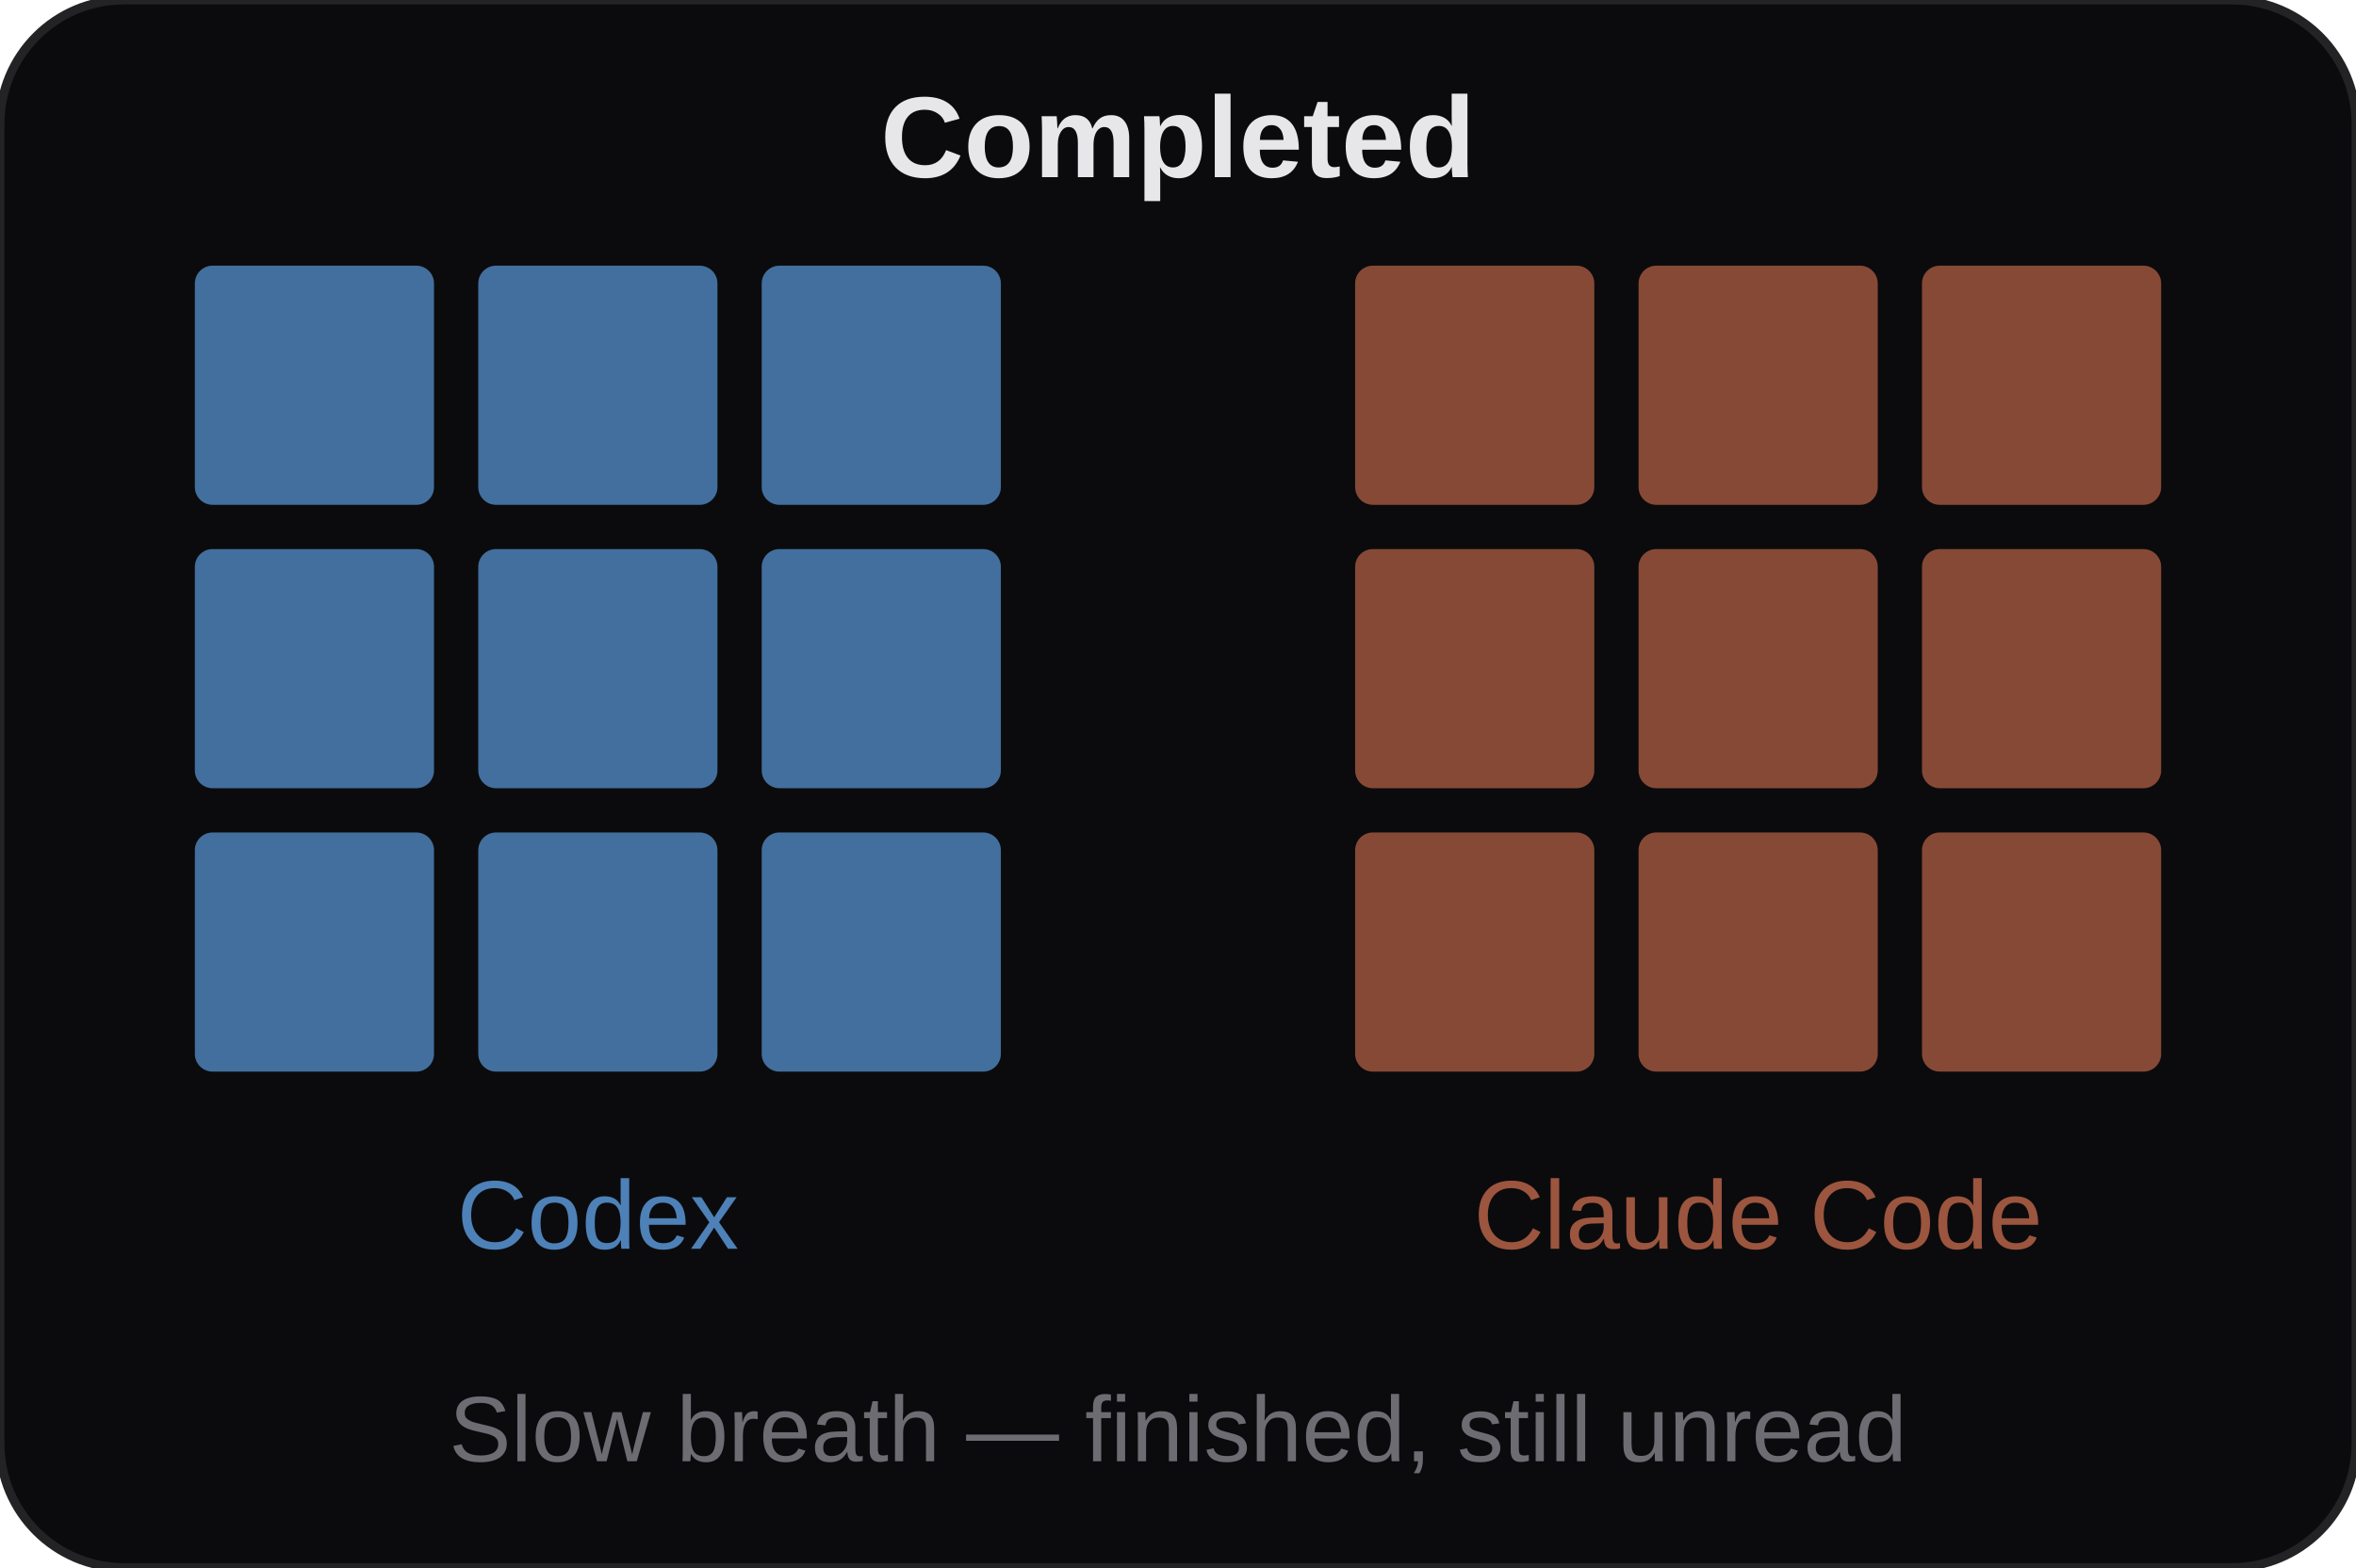
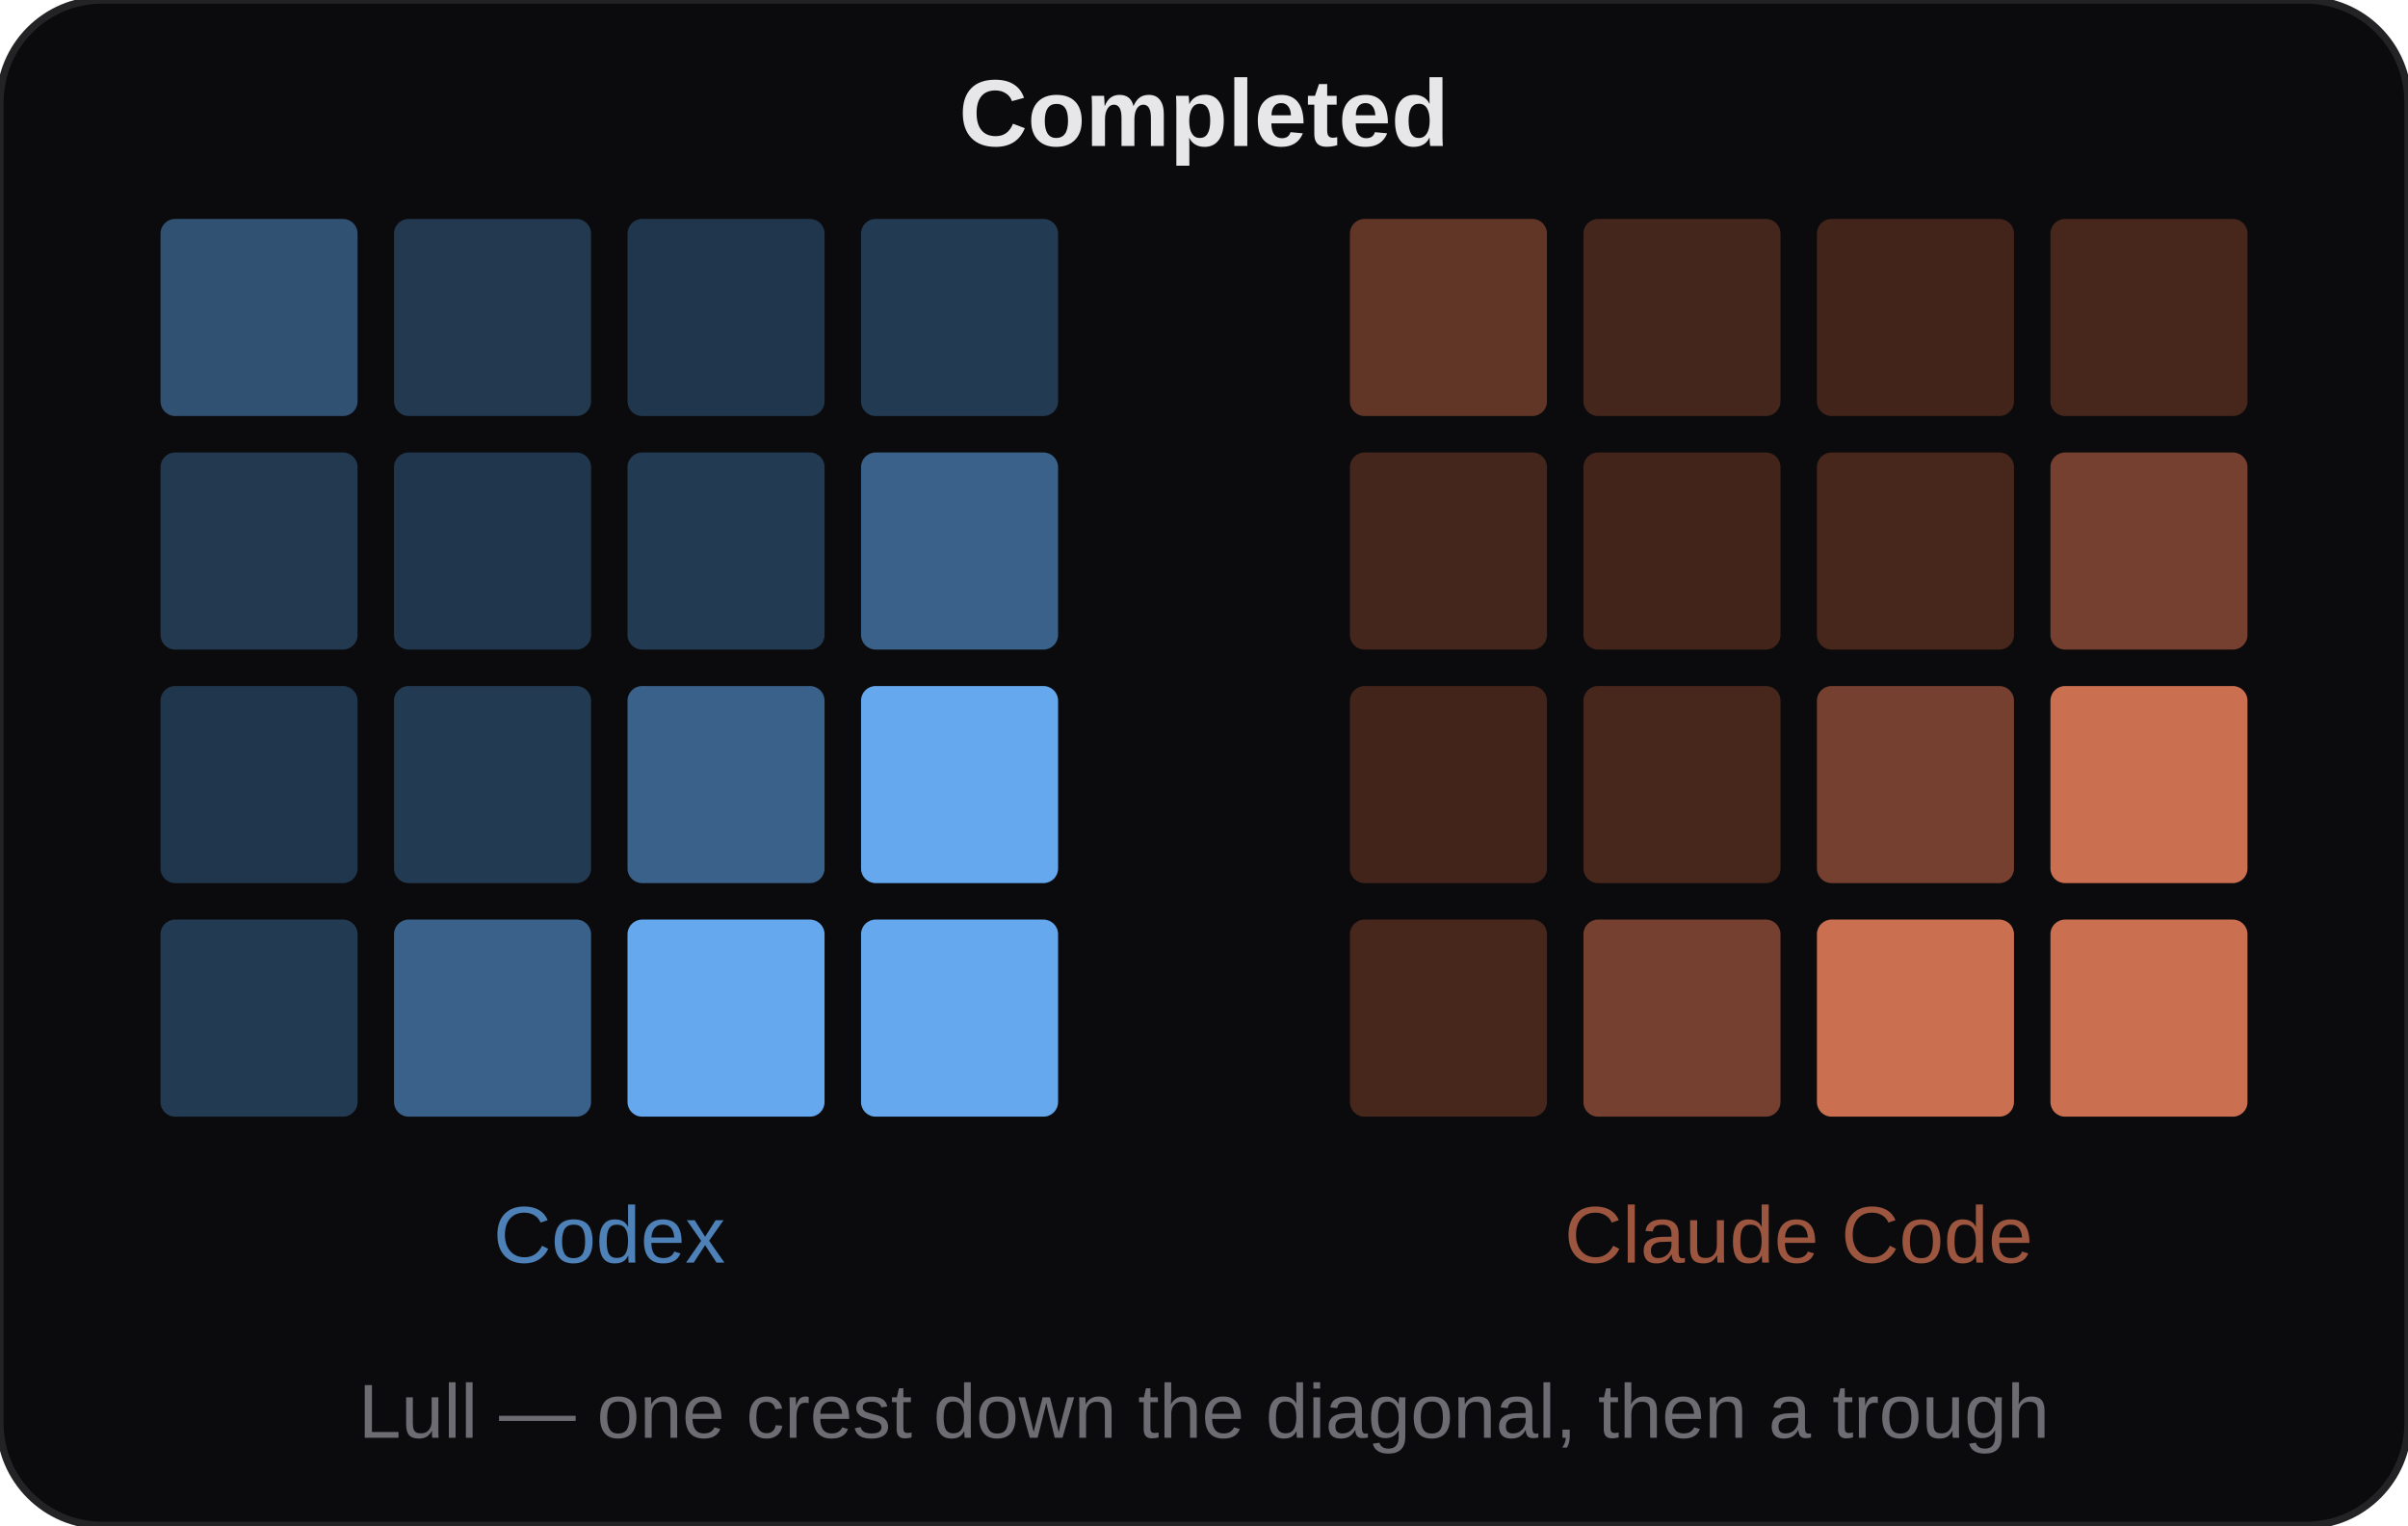
- <svg xmlns="http://www.w3.org/2000/svg" viewBox="0 0 266 177" width="266" height="177" role="img" aria-label="Completed: Codex and Claude Code status matrix">
-   <rect x="0" y="0" width="266" height="177" rx="14" ry="14" fill="#0B0B0D" stroke="#232326" stroke-width="1" />
-   <text x="133.0" y="20" text-anchor="middle" font-family="-apple-system, 'SF Pro Text', 'Helvetica Neue', Arial, sans-serif" font-size="13" font-weight="600" fill="#E7E7EA">Completed</text>
+ <svg xmlns="http://www.w3.org/2000/svg" viewBox="0 0 330 209" width="330" height="209" role="img" aria-label="Completed: Codex and Claude Code status matrix">
+   <rect x="0" y="0" width="330" height="209" rx="14" ry="14" fill="#0B0B0D" stroke="#232326" stroke-width="1" />
+   <text x="165.0" y="20" text-anchor="middle" font-family="-apple-system, 'SF Pro Text', 'Helvetica Neue', Arial, sans-serif" font-size="13" font-weight="600" fill="#E7E7EA">Completed</text>
  <g transform="translate(22,30)">
    <rect x="0" y="0" width="27" height="27" rx="2" ry="2" fill="#101B26" />
-     <rect x="0" y="0" width="27" height="27" rx="2" ry="2" fill="#6CB4FF" opacity="0.550">
-       <animate attributeName="opacity" values="0.550;0.667;0.775;0.868;0.939;0.984;1.000;0.984;0.939;0.868;0.775;0.667;0.550;0.433;0.325;0.232;0.161;0.116;0.100;0.116;0.161;0.232;0.325;0.433" dur="1.2s" repeatCount="indefinite" calcMode="linear" />
+     <rect x="0" y="0" width="27" height="27" rx="2" ry="2" fill="#6CB4FF" opacity="0.359">
+       <animate attributeName="opacity" values="0.359;0.407;0.454;0.505;0.561;0.616;0.673;0.730;0.784;0.834;0.884;0.918;0.952;0.975;0.988;1.000;0.988;0.975;0.952;0.918;0.884;0.834;0.784;0.730;0.673;0.616;0.561;0.505;0.454;0.407;0.359;0.325;0.291;0.263;0.242;0.220;0.210;0.199;0.192;0.188;0.183;0.183;0.182;0.182;0.182;0.182;0.182;0.182;0.182;0.183;0.183;0.188;0.192;0.199;0.210;0.220;0.242;0.263;0.291;0.325;0.359" dur="2.0s" repeatCount="indefinite" calcMode="linear" />
    </rect>
    <rect x="32" y="0" width="27" height="27" rx="2" ry="2" fill="#101B26" />
-     <rect x="32" y="0" width="27" height="27" rx="2" ry="2" fill="#6CB4FF" opacity="0.550">
-       <animate attributeName="opacity" values="0.550;0.667;0.775;0.868;0.939;0.984;1.000;0.984;0.939;0.868;0.775;0.667;0.550;0.433;0.325;0.232;0.161;0.116;0.100;0.116;0.161;0.232;0.325;0.433" dur="1.2s" repeatCount="indefinite" calcMode="linear" />
+     <rect x="32" y="0" width="27" height="27" rx="2" ry="2" fill="#6CB4FF" opacity="0.192">
+       <animate attributeName="opacity" values="0.192;0.199;0.210;0.220;0.242;0.263;0.291;0.325;0.359;0.407;0.454;0.505;0.561;0.616;0.673;0.730;0.784;0.834;0.884;0.918;0.952;0.975;0.988;1.000;0.988;0.975;0.952;0.918;0.884;0.834;0.784;0.730;0.673;0.616;0.561;0.505;0.454;0.407;0.359;0.325;0.291;0.263;0.242;0.220;0.210;0.199;0.192;0.188;0.183;0.183;0.182;0.182;0.182;0.182;0.182;0.182;0.182;0.183;0.183;0.188;0.192" dur="2.0s" repeatCount="indefinite" calcMode="linear" />
    </rect>
    <rect x="64" y="0" width="27" height="27" rx="2" ry="2" fill="#101B26" />
-     <rect x="64" y="0" width="27" height="27" rx="2" ry="2" fill="#6CB4FF" opacity="0.550">
-       <animate attributeName="opacity" values="0.550;0.667;0.775;0.868;0.939;0.984;1.000;0.984;0.939;0.868;0.775;0.667;0.550;0.433;0.325;0.232;0.161;0.116;0.100;0.116;0.161;0.232;0.325;0.433" dur="1.2s" repeatCount="indefinite" calcMode="linear" />
+     <rect x="64" y="0" width="27" height="27" rx="2" ry="2" fill="#6CB4FF" opacity="0.182">
+       <animate attributeName="opacity" values="0.182;0.182;0.182;0.182;0.182;0.183;0.183;0.188;0.192;0.199;0.210;0.220;0.242;0.263;0.291;0.325;0.359;0.407;0.454;0.505;0.561;0.616;0.673;0.730;0.784;0.834;0.884;0.918;0.952;0.975;0.988;1.000;0.988;0.975;0.952;0.918;0.884;0.834;0.784;0.730;0.673;0.616;0.561;0.505;0.454;0.407;0.359;0.325;0.291;0.263;0.242;0.220;0.210;0.199;0.192;0.188;0.183;0.183;0.182;0.182;0.182" dur="2.0s" repeatCount="indefinite" calcMode="linear" />
+     </rect>
+     <rect x="96" y="0" width="27" height="27" rx="2" ry="2" fill="#101B26" />
+     <rect x="96" y="0" width="27" height="27" rx="2" ry="2" fill="#6CB4FF" opacity="0.210">
+       <animate attributeName="opacity" values="0.210;0.199;0.192;0.188;0.183;0.183;0.182;0.182;0.182;0.182;0.182;0.182;0.182;0.183;0.183;0.188;0.192;0.199;0.210;0.220;0.242;0.263;0.291;0.325;0.359;0.407;0.454;0.505;0.561;0.616;0.673;0.730;0.784;0.834;0.884;0.918;0.952;0.975;0.988;1.000;0.988;0.975;0.952;0.918;0.884;0.834;0.784;0.730;0.673;0.616;0.561;0.505;0.454;0.407;0.359;0.325;0.291;0.263;0.242;0.220;0.210" dur="2.0s" repeatCount="indefinite" calcMode="linear" />
    </rect>
    <rect x="0" y="32" width="27" height="27" rx="2" ry="2" fill="#101B26" />
-     <rect x="0" y="32" width="27" height="27" rx="2" ry="2" fill="#6CB4FF" opacity="0.550">
-       <animate attributeName="opacity" values="0.550;0.667;0.775;0.868;0.939;0.984;1.000;0.984;0.939;0.868;0.775;0.667;0.550;0.433;0.325;0.232;0.161;0.116;0.100;0.116;0.161;0.232;0.325;0.433" dur="1.2s" repeatCount="indefinite" calcMode="linear" />
+     <rect x="0" y="32" width="27" height="27" rx="2" ry="2" fill="#6CB4FF" opacity="0.192">
+       <animate attributeName="opacity" values="0.192;0.199;0.210;0.220;0.242;0.263;0.291;0.325;0.359;0.407;0.454;0.505;0.561;0.616;0.673;0.730;0.784;0.834;0.884;0.918;0.952;0.975;0.988;1.000;0.988;0.975;0.952;0.918;0.884;0.834;0.784;0.730;0.673;0.616;0.561;0.505;0.454;0.407;0.359;0.325;0.291;0.263;0.242;0.220;0.210;0.199;0.192;0.188;0.183;0.183;0.182;0.182;0.182;0.182;0.182;0.182;0.182;0.183;0.183;0.188;0.192" dur="2.0s" repeatCount="indefinite" calcMode="linear" />
    </rect>
    <rect x="32" y="32" width="27" height="27" rx="2" ry="2" fill="#101B26" />
-     <rect x="32" y="32" width="27" height="27" rx="2" ry="2" fill="#6CB4FF" opacity="0.550">
-       <animate attributeName="opacity" values="0.550;0.667;0.775;0.868;0.939;0.984;1.000;0.984;0.939;0.868;0.775;0.667;0.550;0.433;0.325;0.232;0.161;0.116;0.100;0.116;0.161;0.232;0.325;0.433" dur="1.2s" repeatCount="indefinite" calcMode="linear" />
+     <rect x="32" y="32" width="27" height="27" rx="2" ry="2" fill="#6CB4FF" opacity="0.182">
+       <animate attributeName="opacity" values="0.182;0.182;0.182;0.182;0.182;0.183;0.183;0.188;0.192;0.199;0.210;0.220;0.242;0.263;0.291;0.325;0.359;0.407;0.454;0.505;0.561;0.616;0.673;0.730;0.784;0.834;0.884;0.918;0.952;0.975;0.988;1.000;0.988;0.975;0.952;0.918;0.884;0.834;0.784;0.730;0.673;0.616;0.561;0.505;0.454;0.407;0.359;0.325;0.291;0.263;0.242;0.220;0.210;0.199;0.192;0.188;0.183;0.183;0.182;0.182;0.182" dur="2.0s" repeatCount="indefinite" calcMode="linear" />
    </rect>
    <rect x="64" y="32" width="27" height="27" rx="2" ry="2" fill="#101B26" />
-     <rect x="64" y="32" width="27" height="27" rx="2" ry="2" fill="#6CB4FF" opacity="0.550">
-       <animate attributeName="opacity" values="0.550;0.667;0.775;0.868;0.939;0.984;1.000;0.984;0.939;0.868;0.775;0.667;0.550;0.433;0.325;0.232;0.161;0.116;0.100;0.116;0.161;0.232;0.325;0.433" dur="1.2s" repeatCount="indefinite" calcMode="linear" />
+     <rect x="64" y="32" width="27" height="27" rx="2" ry="2" fill="#6CB4FF" opacity="0.210">
+       <animate attributeName="opacity" values="0.210;0.199;0.192;0.188;0.183;0.183;0.182;0.182;0.182;0.182;0.182;0.182;0.182;0.183;0.183;0.188;0.192;0.199;0.210;0.220;0.242;0.263;0.291;0.325;0.359;0.407;0.454;0.505;0.561;0.616;0.673;0.730;0.784;0.834;0.884;0.918;0.952;0.975;0.988;1.000;0.988;0.975;0.952;0.918;0.884;0.834;0.784;0.730;0.673;0.616;0.561;0.505;0.454;0.407;0.359;0.325;0.291;0.263;0.242;0.220;0.210" dur="2.0s" repeatCount="indefinite" calcMode="linear" />
+     </rect>
+     <rect x="96" y="32" width="27" height="27" rx="2" ry="2" fill="#101B26" />
+     <rect x="96" y="32" width="27" height="27" rx="2" ry="2" fill="#6CB4FF" opacity="0.454">
+       <animate attributeName="opacity" values="0.454;0.407;0.359;0.325;0.291;0.263;0.242;0.220;0.210;0.199;0.192;0.188;0.183;0.183;0.182;0.182;0.182;0.182;0.182;0.182;0.182;0.183;0.183;0.188;0.192;0.199;0.210;0.220;0.242;0.263;0.291;0.325;0.359;0.407;0.454;0.505;0.561;0.616;0.673;0.730;0.784;0.834;0.884;0.918;0.952;0.975;0.988;1.000;0.988;0.975;0.952;0.918;0.884;0.834;0.784;0.730;0.673;0.616;0.561;0.505;0.454" dur="2.0s" repeatCount="indefinite" calcMode="linear" />
    </rect>
    <rect x="0" y="64" width="27" height="27" rx="2" ry="2" fill="#101B26" />
-     <rect x="0" y="64" width="27" height="27" rx="2" ry="2" fill="#6CB4FF" opacity="0.550">
-       <animate attributeName="opacity" values="0.550;0.667;0.775;0.868;0.939;0.984;1.000;0.984;0.939;0.868;0.775;0.667;0.550;0.433;0.325;0.232;0.161;0.116;0.100;0.116;0.161;0.232;0.325;0.433" dur="1.2s" repeatCount="indefinite" calcMode="linear" />
+     <rect x="0" y="64" width="27" height="27" rx="2" ry="2" fill="#6CB4FF" opacity="0.182">
+       <animate attributeName="opacity" values="0.182;0.182;0.182;0.182;0.182;0.183;0.183;0.188;0.192;0.199;0.210;0.220;0.242;0.263;0.291;0.325;0.359;0.407;0.454;0.505;0.561;0.616;0.673;0.730;0.784;0.834;0.884;0.918;0.952;0.975;0.988;1.000;0.988;0.975;0.952;0.918;0.884;0.834;0.784;0.730;0.673;0.616;0.561;0.505;0.454;0.407;0.359;0.325;0.291;0.263;0.242;0.220;0.210;0.199;0.192;0.188;0.183;0.183;0.182;0.182;0.182" dur="2.0s" repeatCount="indefinite" calcMode="linear" />
    </rect>
    <rect x="32" y="64" width="27" height="27" rx="2" ry="2" fill="#101B26" />
-     <rect x="32" y="64" width="27" height="27" rx="2" ry="2" fill="#6CB4FF" opacity="0.550">
-       <animate attributeName="opacity" values="0.550;0.667;0.775;0.868;0.939;0.984;1.000;0.984;0.939;0.868;0.775;0.667;0.550;0.433;0.325;0.232;0.161;0.116;0.100;0.116;0.161;0.232;0.325;0.433" dur="1.2s" repeatCount="indefinite" calcMode="linear" />
+     <rect x="32" y="64" width="27" height="27" rx="2" ry="2" fill="#6CB4FF" opacity="0.210">
+       <animate attributeName="opacity" values="0.210;0.199;0.192;0.188;0.183;0.183;0.182;0.182;0.182;0.182;0.182;0.182;0.182;0.183;0.183;0.188;0.192;0.199;0.210;0.220;0.242;0.263;0.291;0.325;0.359;0.407;0.454;0.505;0.561;0.616;0.673;0.730;0.784;0.834;0.884;0.918;0.952;0.975;0.988;1.000;0.988;0.975;0.952;0.918;0.884;0.834;0.784;0.730;0.673;0.616;0.561;0.505;0.454;0.407;0.359;0.325;0.291;0.263;0.242;0.220;0.210" dur="2.0s" repeatCount="indefinite" calcMode="linear" />
    </rect>
    <rect x="64" y="64" width="27" height="27" rx="2" ry="2" fill="#101B26" />
-     <rect x="64" y="64" width="27" height="27" rx="2" ry="2" fill="#6CB4FF" opacity="0.550">
-       <animate attributeName="opacity" values="0.550;0.667;0.775;0.868;0.939;0.984;1.000;0.984;0.939;0.868;0.775;0.667;0.550;0.433;0.325;0.232;0.161;0.116;0.100;0.116;0.161;0.232;0.325;0.433" dur="1.2s" repeatCount="indefinite" calcMode="linear" />
+     <rect x="64" y="64" width="27" height="27" rx="2" ry="2" fill="#6CB4FF" opacity="0.454">
+       <animate attributeName="opacity" values="0.454;0.407;0.359;0.325;0.291;0.263;0.242;0.220;0.210;0.199;0.192;0.188;0.183;0.183;0.182;0.182;0.182;0.182;0.182;0.182;0.182;0.183;0.183;0.188;0.192;0.199;0.210;0.220;0.242;0.263;0.291;0.325;0.359;0.407;0.454;0.505;0.561;0.616;0.673;0.730;0.784;0.834;0.884;0.918;0.952;0.975;0.988;1.000;0.988;0.975;0.952;0.918;0.884;0.834;0.784;0.730;0.673;0.616;0.561;0.505;0.454" dur="2.0s" repeatCount="indefinite" calcMode="linear" />
+     </rect>
+     <rect x="96" y="64" width="27" height="27" rx="2" ry="2" fill="#101B26" />
+     <rect x="96" y="64" width="27" height="27" rx="2" ry="2" fill="#6CB4FF" opacity="0.918">
+       <animate attributeName="opacity" values="0.918;0.884;0.834;0.784;0.730;0.673;0.616;0.561;0.505;0.454;0.407;0.359;0.325;0.291;0.263;0.242;0.220;0.210;0.199;0.192;0.188;0.183;0.183;0.182;0.182;0.182;0.182;0.182;0.182;0.182;0.183;0.183;0.188;0.192;0.199;0.210;0.220;0.242;0.263;0.291;0.325;0.359;0.407;0.454;0.505;0.561;0.616;0.673;0.730;0.784;0.834;0.884;0.918;0.952;0.975;0.988;1.000;0.988;0.975;0.952;0.918" dur="2.0s" repeatCount="indefinite" calcMode="linear" />
+     </rect>
+     <rect x="0" y="96" width="27" height="27" rx="2" ry="2" fill="#101B26" />
+     <rect x="0" y="96" width="27" height="27" rx="2" ry="2" fill="#6CB4FF" opacity="0.210">
+       <animate attributeName="opacity" values="0.210;0.199;0.192;0.188;0.183;0.183;0.182;0.182;0.182;0.182;0.182;0.182;0.182;0.183;0.183;0.188;0.192;0.199;0.210;0.220;0.242;0.263;0.291;0.325;0.359;0.407;0.454;0.505;0.561;0.616;0.673;0.730;0.784;0.834;0.884;0.918;0.952;0.975;0.988;1.000;0.988;0.975;0.952;0.918;0.884;0.834;0.784;0.730;0.673;0.616;0.561;0.505;0.454;0.407;0.359;0.325;0.291;0.263;0.242;0.220;0.210" dur="2.0s" repeatCount="indefinite" calcMode="linear" />
+     </rect>
+     <rect x="32" y="96" width="27" height="27" rx="2" ry="2" fill="#101B26" />
+     <rect x="32" y="96" width="27" height="27" rx="2" ry="2" fill="#6CB4FF" opacity="0.454">
+       <animate attributeName="opacity" values="0.454;0.407;0.359;0.325;0.291;0.263;0.242;0.220;0.210;0.199;0.192;0.188;0.183;0.183;0.182;0.182;0.182;0.182;0.182;0.182;0.182;0.183;0.183;0.188;0.192;0.199;0.210;0.220;0.242;0.263;0.291;0.325;0.359;0.407;0.454;0.505;0.561;0.616;0.673;0.730;0.784;0.834;0.884;0.918;0.952;0.975;0.988;1.000;0.988;0.975;0.952;0.918;0.884;0.834;0.784;0.730;0.673;0.616;0.561;0.505;0.454" dur="2.0s" repeatCount="indefinite" calcMode="linear" />
+     </rect>
+     <rect x="64" y="96" width="27" height="27" rx="2" ry="2" fill="#101B26" />
+     <rect x="64" y="96" width="27" height="27" rx="2" ry="2" fill="#6CB4FF" opacity="0.918">
+       <animate attributeName="opacity" values="0.918;0.884;0.834;0.784;0.730;0.673;0.616;0.561;0.505;0.454;0.407;0.359;0.325;0.291;0.263;0.242;0.220;0.210;0.199;0.192;0.188;0.183;0.183;0.182;0.182;0.182;0.182;0.182;0.182;0.182;0.183;0.183;0.188;0.192;0.199;0.210;0.220;0.242;0.263;0.291;0.325;0.359;0.407;0.454;0.505;0.561;0.616;0.673;0.730;0.784;0.834;0.884;0.918;0.952;0.975;0.988;1.000;0.988;0.975;0.952;0.918" dur="2.0s" repeatCount="indefinite" calcMode="linear" />
+     </rect>
+     <rect x="96" y="96" width="27" height="27" rx="2" ry="2" fill="#101B26" />
+     <rect x="96" y="96" width="27" height="27" rx="2" ry="2" fill="#6CB4FF" opacity="0.918">
+       <animate attributeName="opacity" values="0.918;0.952;0.975;0.988;1.000;0.988;0.975;0.952;0.918;0.884;0.834;0.784;0.730;0.673;0.616;0.561;0.505;0.454;0.407;0.359;0.325;0.291;0.263;0.242;0.220;0.210;0.199;0.192;0.188;0.183;0.183;0.182;0.182;0.182;0.182;0.182;0.182;0.182;0.183;0.183;0.188;0.192;0.199;0.210;0.220;0.242;0.263;0.291;0.325;0.359;0.407;0.454;0.505;0.561;0.616;0.673;0.730;0.784;0.834;0.884;0.918" dur="2.0s" repeatCount="indefinite" calcMode="linear" />
    </rect>
  </g>
-   <g transform="translate(153,30)">
+   <g transform="translate(185,30)">
    <rect x="0" y="0" width="27" height="27" rx="2" ry="2" fill="#21120D" />
-     <rect x="0" y="0" width="27" height="27" rx="2" ry="2" fill="#D97757" opacity="0.550">
-       <animate attributeName="opacity" values="0.550;0.667;0.775;0.868;0.939;0.984;1.000;0.984;0.939;0.868;0.775;0.667;0.550;0.433;0.325;0.232;0.161;0.116;0.100;0.116;0.161;0.232;0.325;0.433" dur="1.2s" repeatCount="indefinite" calcMode="linear" />
+     <rect x="0" y="0" width="27" height="27" rx="2" ry="2" fill="#D97757" opacity="0.359">
+       <animate attributeName="opacity" values="0.359;0.407;0.454;0.505;0.561;0.616;0.673;0.730;0.784;0.834;0.884;0.918;0.952;0.975;0.988;1.000;0.988;0.975;0.952;0.918;0.884;0.834;0.784;0.730;0.673;0.616;0.561;0.505;0.454;0.407;0.359;0.325;0.291;0.263;0.242;0.220;0.210;0.199;0.192;0.188;0.183;0.183;0.182;0.182;0.182;0.182;0.182;0.182;0.182;0.183;0.183;0.188;0.192;0.199;0.210;0.220;0.242;0.263;0.291;0.325;0.359" dur="2.0s" repeatCount="indefinite" calcMode="linear" />
    </rect>
    <rect x="32" y="0" width="27" height="27" rx="2" ry="2" fill="#21120D" />
-     <rect x="32" y="0" width="27" height="27" rx="2" ry="2" fill="#D97757" opacity="0.550">
-       <animate attributeName="opacity" values="0.550;0.667;0.775;0.868;0.939;0.984;1.000;0.984;0.939;0.868;0.775;0.667;0.550;0.433;0.325;0.232;0.161;0.116;0.100;0.116;0.161;0.232;0.325;0.433" dur="1.2s" repeatCount="indefinite" calcMode="linear" />
+     <rect x="32" y="0" width="27" height="27" rx="2" ry="2" fill="#D97757" opacity="0.192">
+       <animate attributeName="opacity" values="0.192;0.199;0.210;0.220;0.242;0.263;0.291;0.325;0.359;0.407;0.454;0.505;0.561;0.616;0.673;0.730;0.784;0.834;0.884;0.918;0.952;0.975;0.988;1.000;0.988;0.975;0.952;0.918;0.884;0.834;0.784;0.730;0.673;0.616;0.561;0.505;0.454;0.407;0.359;0.325;0.291;0.263;0.242;0.220;0.210;0.199;0.192;0.188;0.183;0.183;0.182;0.182;0.182;0.182;0.182;0.182;0.182;0.183;0.183;0.188;0.192" dur="2.0s" repeatCount="indefinite" calcMode="linear" />
    </rect>
    <rect x="64" y="0" width="27" height="27" rx="2" ry="2" fill="#21120D" />
-     <rect x="64" y="0" width="27" height="27" rx="2" ry="2" fill="#D97757" opacity="0.550">
-       <animate attributeName="opacity" values="0.550;0.667;0.775;0.868;0.939;0.984;1.000;0.984;0.939;0.868;0.775;0.667;0.550;0.433;0.325;0.232;0.161;0.116;0.100;0.116;0.161;0.232;0.325;0.433" dur="1.2s" repeatCount="indefinite" calcMode="linear" />
+     <rect x="64" y="0" width="27" height="27" rx="2" ry="2" fill="#D97757" opacity="0.182">
+       <animate attributeName="opacity" values="0.182;0.182;0.182;0.182;0.182;0.183;0.183;0.188;0.192;0.199;0.210;0.220;0.242;0.263;0.291;0.325;0.359;0.407;0.454;0.505;0.561;0.616;0.673;0.730;0.784;0.834;0.884;0.918;0.952;0.975;0.988;1.000;0.988;0.975;0.952;0.918;0.884;0.834;0.784;0.730;0.673;0.616;0.561;0.505;0.454;0.407;0.359;0.325;0.291;0.263;0.242;0.220;0.210;0.199;0.192;0.188;0.183;0.183;0.182;0.182;0.182" dur="2.0s" repeatCount="indefinite" calcMode="linear" />
+     </rect>
+     <rect x="96" y="0" width="27" height="27" rx="2" ry="2" fill="#21120D" />
+     <rect x="96" y="0" width="27" height="27" rx="2" ry="2" fill="#D97757" opacity="0.210">
+       <animate attributeName="opacity" values="0.210;0.199;0.192;0.188;0.183;0.183;0.182;0.182;0.182;0.182;0.182;0.182;0.182;0.183;0.183;0.188;0.192;0.199;0.210;0.220;0.242;0.263;0.291;0.325;0.359;0.407;0.454;0.505;0.561;0.616;0.673;0.730;0.784;0.834;0.884;0.918;0.952;0.975;0.988;1.000;0.988;0.975;0.952;0.918;0.884;0.834;0.784;0.730;0.673;0.616;0.561;0.505;0.454;0.407;0.359;0.325;0.291;0.263;0.242;0.220;0.210" dur="2.0s" repeatCount="indefinite" calcMode="linear" />
    </rect>
    <rect x="0" y="32" width="27" height="27" rx="2" ry="2" fill="#21120D" />
-     <rect x="0" y="32" width="27" height="27" rx="2" ry="2" fill="#D97757" opacity="0.550">
-       <animate attributeName="opacity" values="0.550;0.667;0.775;0.868;0.939;0.984;1.000;0.984;0.939;0.868;0.775;0.667;0.550;0.433;0.325;0.232;0.161;0.116;0.100;0.116;0.161;0.232;0.325;0.433" dur="1.2s" repeatCount="indefinite" calcMode="linear" />
+     <rect x="0" y="32" width="27" height="27" rx="2" ry="2" fill="#D97757" opacity="0.192">
+       <animate attributeName="opacity" values="0.192;0.199;0.210;0.220;0.242;0.263;0.291;0.325;0.359;0.407;0.454;0.505;0.561;0.616;0.673;0.730;0.784;0.834;0.884;0.918;0.952;0.975;0.988;1.000;0.988;0.975;0.952;0.918;0.884;0.834;0.784;0.730;0.673;0.616;0.561;0.505;0.454;0.407;0.359;0.325;0.291;0.263;0.242;0.220;0.210;0.199;0.192;0.188;0.183;0.183;0.182;0.182;0.182;0.182;0.182;0.182;0.182;0.183;0.183;0.188;0.192" dur="2.0s" repeatCount="indefinite" calcMode="linear" />
    </rect>
    <rect x="32" y="32" width="27" height="27" rx="2" ry="2" fill="#21120D" />
-     <rect x="32" y="32" width="27" height="27" rx="2" ry="2" fill="#D97757" opacity="0.550">
-       <animate attributeName="opacity" values="0.550;0.667;0.775;0.868;0.939;0.984;1.000;0.984;0.939;0.868;0.775;0.667;0.550;0.433;0.325;0.232;0.161;0.116;0.100;0.116;0.161;0.232;0.325;0.433" dur="1.2s" repeatCount="indefinite" calcMode="linear" />
+     <rect x="32" y="32" width="27" height="27" rx="2" ry="2" fill="#D97757" opacity="0.182">
+       <animate attributeName="opacity" values="0.182;0.182;0.182;0.182;0.182;0.183;0.183;0.188;0.192;0.199;0.210;0.220;0.242;0.263;0.291;0.325;0.359;0.407;0.454;0.505;0.561;0.616;0.673;0.730;0.784;0.834;0.884;0.918;0.952;0.975;0.988;1.000;0.988;0.975;0.952;0.918;0.884;0.834;0.784;0.730;0.673;0.616;0.561;0.505;0.454;0.407;0.359;0.325;0.291;0.263;0.242;0.220;0.210;0.199;0.192;0.188;0.183;0.183;0.182;0.182;0.182" dur="2.0s" repeatCount="indefinite" calcMode="linear" />
    </rect>
    <rect x="64" y="32" width="27" height="27" rx="2" ry="2" fill="#21120D" />
-     <rect x="64" y="32" width="27" height="27" rx="2" ry="2" fill="#D97757" opacity="0.550">
-       <animate attributeName="opacity" values="0.550;0.667;0.775;0.868;0.939;0.984;1.000;0.984;0.939;0.868;0.775;0.667;0.550;0.433;0.325;0.232;0.161;0.116;0.100;0.116;0.161;0.232;0.325;0.433" dur="1.2s" repeatCount="indefinite" calcMode="linear" />
+     <rect x="64" y="32" width="27" height="27" rx="2" ry="2" fill="#D97757" opacity="0.210">
+       <animate attributeName="opacity" values="0.210;0.199;0.192;0.188;0.183;0.183;0.182;0.182;0.182;0.182;0.182;0.182;0.182;0.183;0.183;0.188;0.192;0.199;0.210;0.220;0.242;0.263;0.291;0.325;0.359;0.407;0.454;0.505;0.561;0.616;0.673;0.730;0.784;0.834;0.884;0.918;0.952;0.975;0.988;1.000;0.988;0.975;0.952;0.918;0.884;0.834;0.784;0.730;0.673;0.616;0.561;0.505;0.454;0.407;0.359;0.325;0.291;0.263;0.242;0.220;0.210" dur="2.0s" repeatCount="indefinite" calcMode="linear" />
+     </rect>
+     <rect x="96" y="32" width="27" height="27" rx="2" ry="2" fill="#21120D" />
+     <rect x="96" y="32" width="27" height="27" rx="2" ry="2" fill="#D97757" opacity="0.454">
+       <animate attributeName="opacity" values="0.454;0.407;0.359;0.325;0.291;0.263;0.242;0.220;0.210;0.199;0.192;0.188;0.183;0.183;0.182;0.182;0.182;0.182;0.182;0.182;0.182;0.183;0.183;0.188;0.192;0.199;0.210;0.220;0.242;0.263;0.291;0.325;0.359;0.407;0.454;0.505;0.561;0.616;0.673;0.730;0.784;0.834;0.884;0.918;0.952;0.975;0.988;1.000;0.988;0.975;0.952;0.918;0.884;0.834;0.784;0.730;0.673;0.616;0.561;0.505;0.454" dur="2.0s" repeatCount="indefinite" calcMode="linear" />
    </rect>
    <rect x="0" y="64" width="27" height="27" rx="2" ry="2" fill="#21120D" />
-     <rect x="0" y="64" width="27" height="27" rx="2" ry="2" fill="#D97757" opacity="0.550">
-       <animate attributeName="opacity" values="0.550;0.667;0.775;0.868;0.939;0.984;1.000;0.984;0.939;0.868;0.775;0.667;0.550;0.433;0.325;0.232;0.161;0.116;0.100;0.116;0.161;0.232;0.325;0.433" dur="1.2s" repeatCount="indefinite" calcMode="linear" />
+     <rect x="0" y="64" width="27" height="27" rx="2" ry="2" fill="#D97757" opacity="0.182">
+       <animate attributeName="opacity" values="0.182;0.182;0.182;0.182;0.182;0.183;0.183;0.188;0.192;0.199;0.210;0.220;0.242;0.263;0.291;0.325;0.359;0.407;0.454;0.505;0.561;0.616;0.673;0.730;0.784;0.834;0.884;0.918;0.952;0.975;0.988;1.000;0.988;0.975;0.952;0.918;0.884;0.834;0.784;0.730;0.673;0.616;0.561;0.505;0.454;0.407;0.359;0.325;0.291;0.263;0.242;0.220;0.210;0.199;0.192;0.188;0.183;0.183;0.182;0.182;0.182" dur="2.0s" repeatCount="indefinite" calcMode="linear" />
    </rect>
    <rect x="32" y="64" width="27" height="27" rx="2" ry="2" fill="#21120D" />
-     <rect x="32" y="64" width="27" height="27" rx="2" ry="2" fill="#D97757" opacity="0.550">
-       <animate attributeName="opacity" values="0.550;0.667;0.775;0.868;0.939;0.984;1.000;0.984;0.939;0.868;0.775;0.667;0.550;0.433;0.325;0.232;0.161;0.116;0.100;0.116;0.161;0.232;0.325;0.433" dur="1.2s" repeatCount="indefinite" calcMode="linear" />
+     <rect x="32" y="64" width="27" height="27" rx="2" ry="2" fill="#D97757" opacity="0.210">
+       <animate attributeName="opacity" values="0.210;0.199;0.192;0.188;0.183;0.183;0.182;0.182;0.182;0.182;0.182;0.182;0.182;0.183;0.183;0.188;0.192;0.199;0.210;0.220;0.242;0.263;0.291;0.325;0.359;0.407;0.454;0.505;0.561;0.616;0.673;0.730;0.784;0.834;0.884;0.918;0.952;0.975;0.988;1.000;0.988;0.975;0.952;0.918;0.884;0.834;0.784;0.730;0.673;0.616;0.561;0.505;0.454;0.407;0.359;0.325;0.291;0.263;0.242;0.220;0.210" dur="2.0s" repeatCount="indefinite" calcMode="linear" />
    </rect>
    <rect x="64" y="64" width="27" height="27" rx="2" ry="2" fill="#21120D" />
-     <rect x="64" y="64" width="27" height="27" rx="2" ry="2" fill="#D97757" opacity="0.550">
-       <animate attributeName="opacity" values="0.550;0.667;0.775;0.868;0.939;0.984;1.000;0.984;0.939;0.868;0.775;0.667;0.550;0.433;0.325;0.232;0.161;0.116;0.100;0.116;0.161;0.232;0.325;0.433" dur="1.2s" repeatCount="indefinite" calcMode="linear" />
+     <rect x="64" y="64" width="27" height="27" rx="2" ry="2" fill="#D97757" opacity="0.454">
+       <animate attributeName="opacity" values="0.454;0.407;0.359;0.325;0.291;0.263;0.242;0.220;0.210;0.199;0.192;0.188;0.183;0.183;0.182;0.182;0.182;0.182;0.182;0.182;0.182;0.183;0.183;0.188;0.192;0.199;0.210;0.220;0.242;0.263;0.291;0.325;0.359;0.407;0.454;0.505;0.561;0.616;0.673;0.730;0.784;0.834;0.884;0.918;0.952;0.975;0.988;1.000;0.988;0.975;0.952;0.918;0.884;0.834;0.784;0.730;0.673;0.616;0.561;0.505;0.454" dur="2.0s" repeatCount="indefinite" calcMode="linear" />
+     </rect>
+     <rect x="96" y="64" width="27" height="27" rx="2" ry="2" fill="#21120D" />
+     <rect x="96" y="64" width="27" height="27" rx="2" ry="2" fill="#D97757" opacity="0.918">
+       <animate attributeName="opacity" values="0.918;0.884;0.834;0.784;0.730;0.673;0.616;0.561;0.505;0.454;0.407;0.359;0.325;0.291;0.263;0.242;0.220;0.210;0.199;0.192;0.188;0.183;0.183;0.182;0.182;0.182;0.182;0.182;0.182;0.182;0.183;0.183;0.188;0.192;0.199;0.210;0.220;0.242;0.263;0.291;0.325;0.359;0.407;0.454;0.505;0.561;0.616;0.673;0.730;0.784;0.834;0.884;0.918;0.952;0.975;0.988;1.000;0.988;0.975;0.952;0.918" dur="2.0s" repeatCount="indefinite" calcMode="linear" />
+     </rect>
+     <rect x="0" y="96" width="27" height="27" rx="2" ry="2" fill="#21120D" />
+     <rect x="0" y="96" width="27" height="27" rx="2" ry="2" fill="#D97757" opacity="0.210">
+       <animate attributeName="opacity" values="0.210;0.199;0.192;0.188;0.183;0.183;0.182;0.182;0.182;0.182;0.182;0.182;0.182;0.183;0.183;0.188;0.192;0.199;0.210;0.220;0.242;0.263;0.291;0.325;0.359;0.407;0.454;0.505;0.561;0.616;0.673;0.730;0.784;0.834;0.884;0.918;0.952;0.975;0.988;1.000;0.988;0.975;0.952;0.918;0.884;0.834;0.784;0.730;0.673;0.616;0.561;0.505;0.454;0.407;0.359;0.325;0.291;0.263;0.242;0.220;0.210" dur="2.0s" repeatCount="indefinite" calcMode="linear" />
+     </rect>
+     <rect x="32" y="96" width="27" height="27" rx="2" ry="2" fill="#21120D" />
+     <rect x="32" y="96" width="27" height="27" rx="2" ry="2" fill="#D97757" opacity="0.454">
+       <animate attributeName="opacity" values="0.454;0.407;0.359;0.325;0.291;0.263;0.242;0.220;0.210;0.199;0.192;0.188;0.183;0.183;0.182;0.182;0.182;0.182;0.182;0.182;0.182;0.183;0.183;0.188;0.192;0.199;0.210;0.220;0.242;0.263;0.291;0.325;0.359;0.407;0.454;0.505;0.561;0.616;0.673;0.730;0.784;0.834;0.884;0.918;0.952;0.975;0.988;1.000;0.988;0.975;0.952;0.918;0.884;0.834;0.784;0.730;0.673;0.616;0.561;0.505;0.454" dur="2.0s" repeatCount="indefinite" calcMode="linear" />
+     </rect>
+     <rect x="64" y="96" width="27" height="27" rx="2" ry="2" fill="#21120D" />
+     <rect x="64" y="96" width="27" height="27" rx="2" ry="2" fill="#D97757" opacity="0.918">
+       <animate attributeName="opacity" values="0.918;0.884;0.834;0.784;0.730;0.673;0.616;0.561;0.505;0.454;0.407;0.359;0.325;0.291;0.263;0.242;0.220;0.210;0.199;0.192;0.188;0.183;0.183;0.182;0.182;0.182;0.182;0.182;0.182;0.182;0.183;0.183;0.188;0.192;0.199;0.210;0.220;0.242;0.263;0.291;0.325;0.359;0.407;0.454;0.505;0.561;0.616;0.673;0.730;0.784;0.834;0.884;0.918;0.952;0.975;0.988;1.000;0.988;0.975;0.952;0.918" dur="2.0s" repeatCount="indefinite" calcMode="linear" />
+     </rect>
+     <rect x="96" y="96" width="27" height="27" rx="2" ry="2" fill="#21120D" />
+     <rect x="96" y="96" width="27" height="27" rx="2" ry="2" fill="#D97757" opacity="0.918">
+       <animate attributeName="opacity" values="0.918;0.952;0.975;0.988;1.000;0.988;0.975;0.952;0.918;0.884;0.834;0.784;0.730;0.673;0.616;0.561;0.505;0.454;0.407;0.359;0.325;0.291;0.263;0.242;0.220;0.210;0.199;0.192;0.188;0.183;0.183;0.182;0.182;0.182;0.182;0.182;0.182;0.182;0.183;0.183;0.188;0.192;0.199;0.210;0.220;0.242;0.263;0.291;0.325;0.359;0.407;0.454;0.505;0.561;0.616;0.673;0.730;0.784;0.834;0.884;0.918" dur="2.0s" repeatCount="indefinite" calcMode="linear" />
    </rect>
  </g>
-   <text x="67.5" y="141" text-anchor="middle" font-family="-apple-system, 'SF Pro Text', 'Helvetica Neue', Arial, sans-serif" font-size="11" fill="#4D81B7">Codex</text>
-   <text x="198.5" y="141" text-anchor="middle" font-family="-apple-system, 'SF Pro Text', 'Helvetica Neue', Arial, sans-serif" font-size="11" fill="#9C553E">Claude Code</text>
-   <text x="133.0" y="165" text-anchor="middle" font-family="-apple-system, 'SF Pro Text', 'Helvetica Neue', Arial, sans-serif" font-size="10.5" fill="#6C6C72">Slow breath — finished, still unread</text>
+   <text x="83.5" y="173" text-anchor="middle" font-family="-apple-system, 'SF Pro Text', 'Helvetica Neue', Arial, sans-serif" font-size="11" fill="#4D81B7">Codex</text>
+   <text x="246.5" y="173" text-anchor="middle" font-family="-apple-system, 'SF Pro Text', 'Helvetica Neue', Arial, sans-serif" font-size="11" fill="#9C553E">Claude Code</text>
+   <text x="165.0" y="197" text-anchor="middle" font-family="-apple-system, 'SF Pro Text', 'Helvetica Neue', Arial, sans-serif" font-size="10.5" fill="#6C6C72">Lull — one crest down the diagonal, then a trough</text>
</svg>
